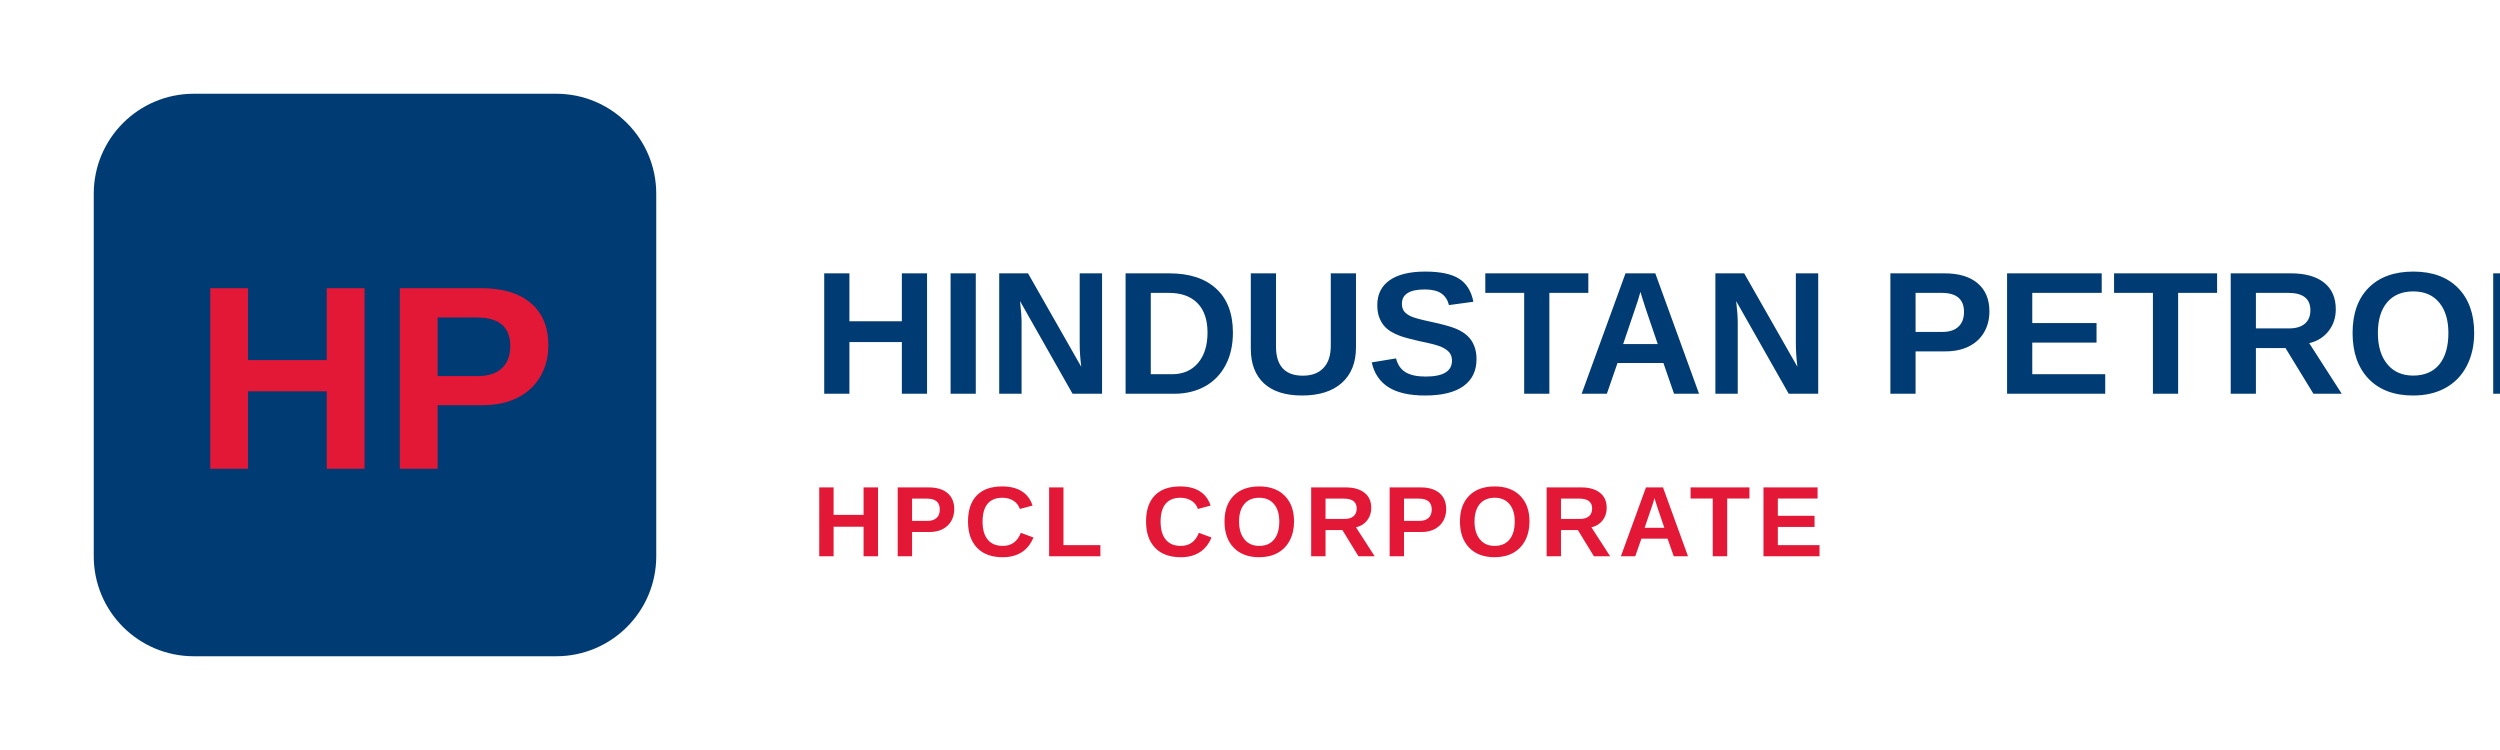
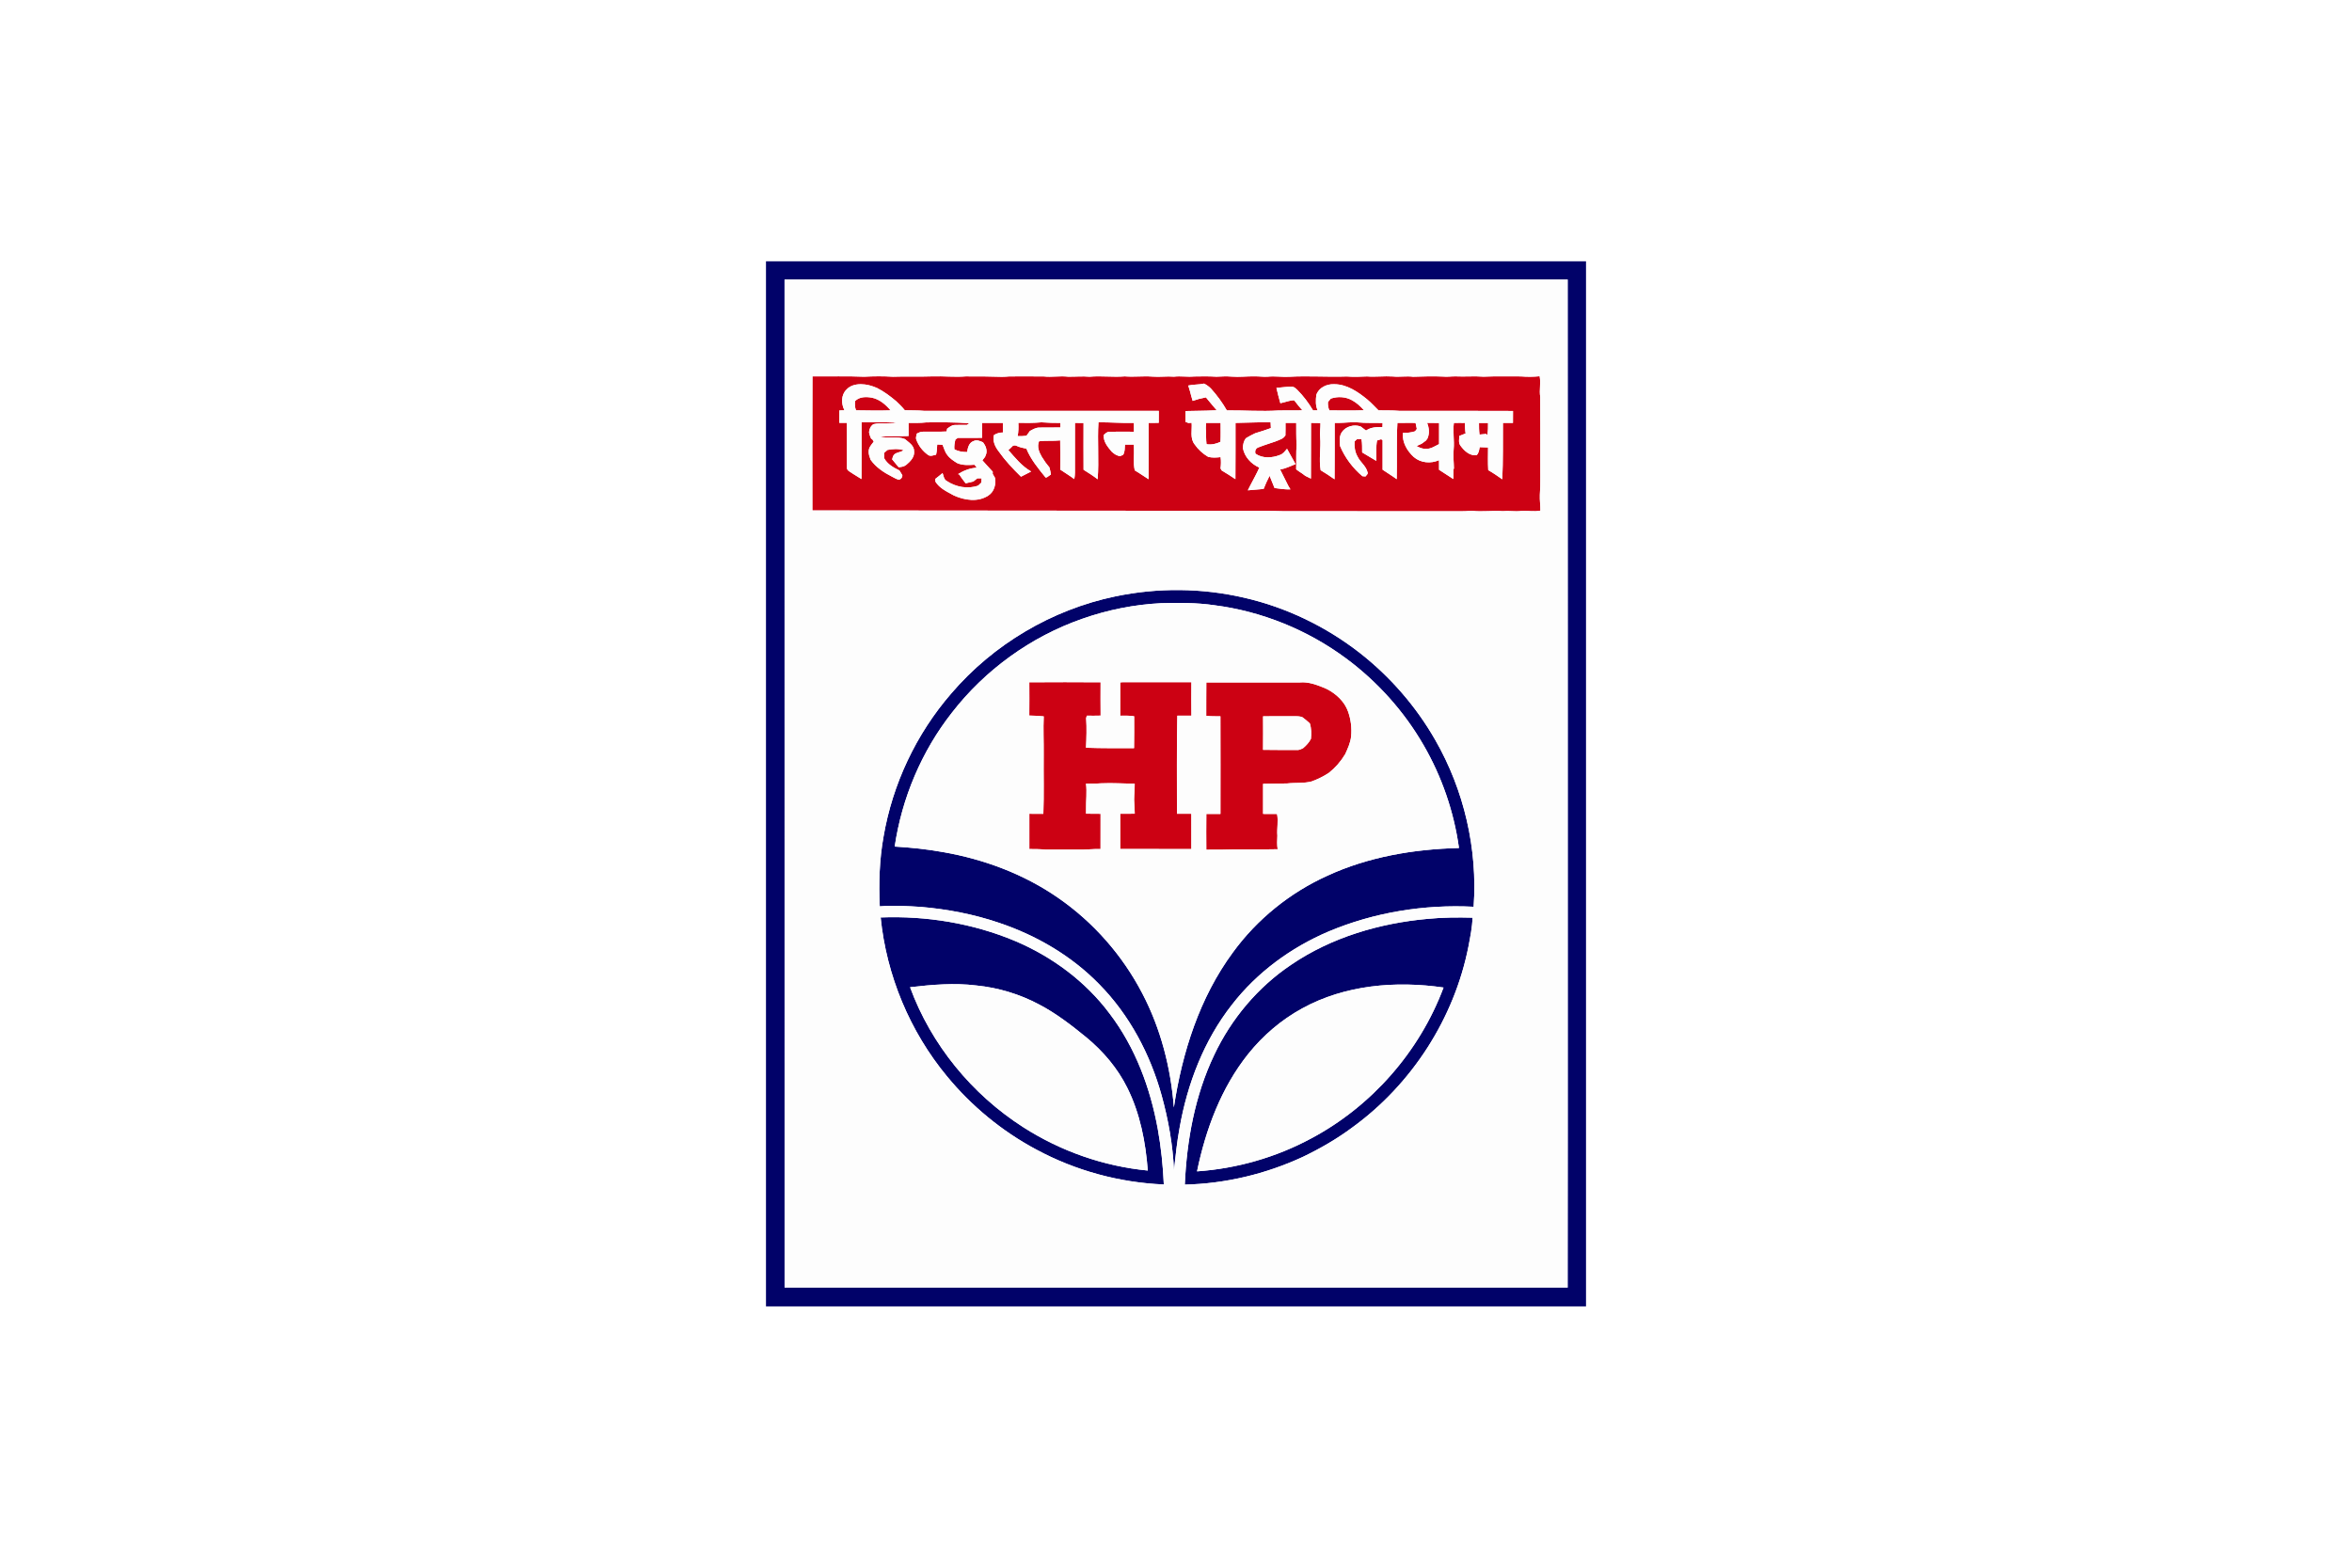
- <svg xmlns="http://www.w3.org/2000/svg" viewBox="0 0 400 120" width="400" height="120">
-   <g transform="translate(15, 15)">
-     <rect x="0" y="0" width="90" height="90" rx="16" fill="#003B73" />
-     <text x="45" y="60" text-anchor="middle" font-family="'Helvetica Neue', Arial, sans-serif" font-weight="900" font-size="42" fill="#E31837">HP</text>
-     <text x="115" y="48" font-family="'Helvetica Neue', Arial, sans-serif" font-weight="900" font-size="28" fill="#003B73">HINDUSTAN PETROLEUM</text>
-     <text x="115" y="74" font-family="'Helvetica Neue', Arial, sans-serif" font-weight="700" font-size="16" fill="#E31837" letter-spacing="1">HPCL CORPORATE</text>
+ <svg xmlns="http://www.w3.org/2000/svg" height="800" width="1200" version="1.0" viewBox="-115.2 -244.75 998.4 1468.5">
+   <g fill="#cc0113">
+     <path d="M0 0h.06C.05.02.02.05 0 .06zm43.44 233.39c.02-41.87-.14-83.74.08-125.61 16.15.22 32.32-.34 48.46.35 8.98-.48 17.99-.53 26.96.01 12.38-.44 24.73.11 37.11-.34 10.33-.33 20.65.84 30.97.03 11.33-.03 22.65 0 33.97.39 2.34-.03 4.67-.14 7-.37 10.66-.01 21.33-.09 32 .02 7.61.86 15.23-.65 22.85.22 6.73.13 13.46-.57 20.2.04 11-.99 22.02.6 33.01-.32 8.66.72 17.32-.47 25.97.21 6.72.55 13.43-.49 20.14.07 6.27-.76 12.54.43 18.81-.18 6.96-.17 13.94-.21 20.9.2 4.7-.18 9.42-.53 14.12-.09 7.35.6 14.7-.38 22.06-.22 3.99-.07 7.98.58 11.98.29 6.66-.67 13.32.43 19.99.09 17.97-1.01 35.96.35 53.92-.27 6.31.47 12.63.3 18.94-.04 8.05.61 16.11-.48 24.18.04 6.32.65 12.65-.56 18.97.25 9.32-.28 18.67-.61 28-.17 3.92.43 7.84-.26 11.77-.18 8.74.41 17.49-.4 26.23.28 11.63-.52 23.28-.2 34.92-.25 5.86.45 11.75.48 17.61-.16 1.3 6.41-.51 12.91.56 19.36.18 19.65.02 39.31.08 58.96-.16 10.95.38 21.92-.44 32.85-.21 4.91.57 9.79.52 14.7-6.06 1.32-12.2-.2-18.3.39-5.65.67-11.31-.45-16.96.13-9.66-.72-19.34.81-28.99-.33-8.32.74-16.66.32-24.99.41-50.36.02-100.71-.08-151.06-.04-19.65-.67-39.32-.26-58.98-.37-127.52-.19-255.04-.3-382.56-.35m31.87-113.1c-5.11 4.98-4.91 13.31-1.8 19.3-1.6.04-3.19.08-4.79.13-.04 3.88-.07 7.76-.03 11.64 2.34-.02 4.68-.03 7.03-.01.17 13.91.04 27.82.08 41.73-.23 3.17 3.31 4.13 5.32 5.76 2.76 1.75 5.51 3.5 8.31 5.17.19-17.71.03-35.43.09-53.15 10.85.11 21.74-.31 32.57.36-7 1.84-14.45-.47-21.45 1.38-2.51 1.61-3.98 4.58-4.11 7.52.2 2.25 1.31 4.28 2.08 6.37l.72-.14c.53.87 1.07 1.74 1.61 2.6-2.08 2.68-4.77 5.44-4.72 9.07-.21 2.74.84 5.33 1.74 7.86 5.05 7.13 12.43 12.01 20.11 15.89 2.12.98 4.12 2.5 6.48 2.81 1.91-.4 3.32-2.21 3.15-4.19-.98-1.44-1.86-2.93-2.71-4.44-5.59-2.7-11.37-5.93-14.38-11.63 0-1.61-.01-3.21-.02-4.81 1.06-.94 2.13-1.87 3.21-2.79 5-.95 10.16-1.33 15.09.26-3.16 2.53-8.46 1.59-10.02 6.01-.25.85-.49 1.71-.71 2.57 2.05 2.42 4.11 4.83 6.07 7.32 2.54-.15 5.22-.54 7.22-2.26 3.81-3.14 7.88-7.34 7.26-12.71.13-5.34-5.02-8.26-8.55-11.34-7.43-3.13-15.79-.2-23.45-2.43 8.91-.57 17.88-.17 26.82-.47-.01-4.09 0-8.18-.02-12.27 5.51-.05 11.05.18 16.54-.48 13.47-.18 26.95-.15 40.4.77-.58.4-1.73 1.21-2.31 1.61-3.77-.01-7.54-.12-11.3.06-2.83-.05-4.99 1.98-7.19 3.46-.13.65-.38 1.95-.51 2.6-7.4.46-14.82.05-22.22.22-2.02-.06-3.84.91-5.62 1.74-.34 1.85-1.24 3.8-.51 5.68 2.05 5.69 5.96 10.73 10.86 14.24 2.33 1.83 5.15.39 7.66-.16.73-3.11.97-6.31 1.05-9.5 1.65.07 3.31.06 4.96.27 1.49 3.09 2.15 6.61 4.37 9.33 2.37 3.42 5.93 5.67 9.4 7.83 5.12 2.21 10.78 1.84 16.21 1.53.54.69 1.6 2.08 2.13 2.77-6.35.29-12.31 2.73-17.65 6.05.27.04.81.1 1.08.14 1.85 2.94 4.04 5.66 6.14 8.43 2.41-.52 4.79-1.17 7.2-1.7 1.23-.99 2.47-1.98 3.7-2.96 1.01-.01 3.03-.03 4.04-.03-.08 1.34-.17 2.69-.27 4.04-.97.9-1.92 1.82-2.87 2.75-9.71 3.56-21.01 1.4-29.5-4.28-2.75-1.43-2.9-4.83-3.92-7.41-2.2 1.9-4.5 3.67-6.79 5.44l.06 2.48c3.89 6.46 11.06 9.52 17.35 13.07 10.07 4.54 22.66 6.48 32.35-.01 5.4-3.58 7.23-10.4 6.13-16.53-.73-1.23-1.44-2.46-2.17-3.69.02-.5.05-1.51.07-2.02-3.37-3.44-6.44-7.16-9.72-10.69.84-1.06 1.67-2.13 2.5-3.2.38-1.07.78-2.12 1.2-3.17.77-3.88-.77-7.47-3.09-10.5-2.76-1.2-5.89-2.7-8.85-1.16-4.3 1.43-5.46 6.29-6.02 10.26-4.15.08-8.28-.56-11.96-2.54-.29-3.13.18-6.25 1.04-9.26.58-.36 1.73-1.09 2.3-1.46 7.54-.04 15.07.01 22.61-.02.02-4.68.02-9.35.01-14.02 6.49-.01 12.97-.02 19.46.01.02 3 .01 6 .01 9-2.98-.05-5.82.81-8.35 2.36-1.5 5.6 1.05 10.98 4.42 15.32 6.08 8.63 13.35 16.35 20.89 23.71 3.18-1.61 6.33-3.27 9.52-4.87-8.66-4.88-14.89-12.72-21.35-20.05 1.5-1.33 2.99-2.69 4.37-4.16 1.1-.26 2.24-.41 3.28.18 2.93 1.35 6.07 2.09 9.24 2.66 4.13 10.14 11.21 18.62 18.02 27.05.31-.07.95-.21 1.26-.28 1.22-.88 2.45-1.75 3.7-2.6-.34-2.25-.81-4.47-1.44-6.65a73.176 73.176 0 01-7.17-9.97c-2.51-4.34-4.68-9.59-2.47-14.51 6.56-.8 13.18-.09 19.75-.79.15 9.12.11 18.23.06 27.35 4.37 2.97 8.91 5.71 13.15 8.87.82-3.92.56-7.92.59-11.88-.02-13.58 0-27.15.03-40.72 2.68-.02 5.35-.01 8.04.03-.02 14.62-.08 29.23.02 43.85 4.49 2.83 9.02 5.63 13.21 8.91 1.33-17.76-.33-35.6.73-53.37 11.09-.1 22.14.87 33.24.57.01 2.75.01 5.5.02 8.26-7.58-.01-15.17-.12-22.75.02-2.28-.12-3.95 1.57-5.51 2.96-.61 6.18 3.64 11.22 7.37 15.64 2.23 2.14 4.84 3.92 8.01 4.24.68-.31 2.05-.93 2.73-1.24 1.81-2.85 1.43-6.34 1.72-9.55 2.78 0 5.56.01 8.34-.01.03 1.08.06 2.15.1 3.23.32 6.96-.86 14.09.75 20.92 4.44 2.55 8.59 5.59 12.94 8.29.13-17.59.02-35.18.06-52.77 3.14-.05 6.29-.06 9.44-.04.04-3.75.05-7.5.05-11.24-73.29 0-146.59.01-219.88-.01-5.97-.57-11.97-.31-17.96-.52-2.43-3.09-5.28-5.81-8.12-8.52-5.57-4.68-11.4-9.1-17.93-12.37-4.75-2.07-9.78-3.51-15-3.53-4.98-.05-10.28 1.25-13.68 5.13m320.18-3.89c.55 1.83 1.09 3.68 1.66 5.51.73 2.98 1.58 5.93 2.45 8.87 2.12-.62 4.24-1.24 6.33-1.96 2.02-.46 4.05-.93 6.08-1.34 3.44 3.96 6.59 8.16 10.1 12.07-.62.03-1.85.07-2.47.1-8.94.48-17.88.39-26.82.65.04 3.36.03 6.72.02 10.08.92.37 1.85.74 2.79 1.1l3.01-.2c.59 6.71-1.78 14.45 2.78 20.19 3.3 4.81 7.68 8.78 12.7 11.73 3.81.97 7.76.72 11.63.25.55 3.51.39 7.06-.03 10.58.26.47.76 1.4 1.02 1.87 4.4 2.56 8.66 5.37 12.9 8.18.22-17.55 0-35.12.09-52.68 10.97-.1 21.9-.81 32.88-.58.13 1.8.21 3.61.26 5.42a247.28 247.28 0 01-14.76 4.87c-2.96 1.34-5.79 2.93-8.57 4.59-2.19 2.62-2.83 6.01-2.9 9.33 1.59 8.31 7.8 14.9 15.41 18.23-1.19 2.69-2.49 5.34-3.86 7.94-1.74 3.28-3.45 6.56-5.17 9.85-.59 1.16-1.17 2.32-1.74 3.49 4.93-.27 9.83-.97 14.77-1.28 1.66-4.2 3.49-8.33 5.6-12.32.69 1.72 1.39 3.44 2.09 5.17.9 2.07 1.75 4.17 2.54 6.29 4.94.66 9.88 1.43 14.88 1.26a97 97 0 01-2.16-3.65c-2.41-5.02-4.99-9.95-7.46-14.94 5.06-.89 9.67-3.2 14.41-5.06-2.52-4.88-5.47-9.51-7.98-14.38-1.92 2.22-3.7 4.86-6.64 5.79-7.29 2.9-16.29 3.5-22.96-1.24-.54-2.35.03-4.44 2.22-5.64 3.37-1.31 6.77-2.53 10.21-3.63 4.18-1.27 8.3-2.76 12.26-4.62.48-.33 1.43-1 1.9-1.33.38-.45 1.14-1.35 1.51-1.8.12-3.92.1-7.84.09-11.77 3.34-.01 6.69-.01 10.04.01.07 6.85-.13 13.72.38 20.57-.65 7.62-.18 15.28-.43 22.92 1.8 1.4 3.69 2.68 5.63 3.9.97.73 1.95 1.46 2.93 2.21 1.72.89 3.46 1.76 5.23 2.58.15-17.4-.03-34.79.1-52.19 2.94-.02 5.89 0 8.84.12.11 4.44-.7 8.88-.26 13.32.85 10.29-1.32 20.65.46 30.89 4.45 2.66 8.79 5.5 13.02 8.51.22-17.61.01-35.22.09-52.83 1.21 0 2.42 0 3.64.01 5.92-.06 11.81-.93 17.74-.52 7.82.78 15.68.36 23.52.55-.04 1.28-.09 2.56-.12 3.84-5.3-.06-10.9.06-15.39 3.28-1.63-1.3-3.31-2.54-4.99-3.77-6.19-2.32-14.06-.17-17.76 5.43-2.49 3.83-1.97 8.58-1.56 12.9 4.58 10.88 11.92 20.61 20.94 28.21.95.07 1.91.14 2.87.23.77-1.21 2.6-2.25 1.92-3.91-1.37-5.92-6.84-9.4-9.36-14.71-2.5-4.31-3.16-9.36-2.78-14.25.57-.52 1.69-1.56 2.26-2.08l4.16-.15c.83 4.15.56 8.39.66 12.59 4.41 2.63 8.83 5.24 13.23 7.89.42-6.36-.55-12.82.75-19.1 1.27-.36 2.55-.74 3.82-1.14.34.23 1.01.69 1.34.92-.04 9.2.05 18.41 0 27.61 4.38 3 8.94 5.72 13.22 8.87.43-17.57-.3-35.15.65-52.71 4.55-.01 9.1-.01 13.66-.05 1.11.03 2.23.07 3.36.11.4 1.86.82 3.72 1.18 5.6-.41.55-1.22 1.65-1.63 2.2-3.68 1.17-7.52 1.6-11.36 1.44-.95 8.73 3.87 16.92 10.11 22.63 6.46 5.64 15.96 6.38 23.67 2.98 0 2.99.01 6 .03 9 4.45 2.89 8.89 5.82 13.37 8.68.03-3.05.09-6.1.05-9.16l.49-.6c-.05-6.04-.89-12.06-.24-18.09.78-8.23-.91-16.49.19-24.7 2.42-.04 4.84-.06 7.27-.12l-.11.15c.81-.03 2.42-.08 3.22-.11.08 3.32.07 6.66.61 9.95-1.98.71-3.93 1.46-5.86 2.28-.11 2.99-.96 6.41.99 9.02 3.47 4.87 8.64 9.75 15.11 9.07 2.18-1.95 2.44-4.86 2.94-7.56 2.61.13 5.24.19 7.86.28-.03 7.08-.25 14.17.16 21.24 4.55 2.58 8.85 5.57 13.14 8.57.86-17.59.5-35.19.62-52.8 3.13-.04 6.27-.07 9.4-.02 0-3.73-.02-7.45.04-11.17-35.51-.24-71.03-.01-106.55-.11-6.47-.56-12.96-.31-19.44-.45-3.42-3.35-6.61-6.96-10.29-10.03-8.92-7.33-19.32-14.49-31.34-14.47-6.88-.27-14.41 3.24-16.61 10.15-.53 4.77-.85 9.88 1.26 14.34-1.44.02-2.88.03-4.3.04-4.11-6.96-9.02-13.49-14.73-19.21-1.41-1.26-2.88-2.95-4.93-2.91-4.9-.21-9.76.69-14.64 1.04 1.02 4.83 2.42 9.57 3.69 14.34 4.35-.76 8.45-2.76 12.93-2.74 2.47 3.18 4.95 6.36 7.65 9.37-1.45.04-2.89.08-4.32.15-6-.01-12-.07-17.99.04-16.12 1.04-32.26-.23-48.39-.07-4.21-7.34-9.23-14.18-14.88-20.46-1.89-1.89-4.05-3.48-6.45-4.66-4.88 1.1-9.93.71-14.8 1.83z" />
+     <path d="M83.45 130.92c4.11-4.16 10.33-4.1 15.69-3.16 7.17 1.45 12.96 6.42 17.54 11.88-10.79.41-21.55.09-32.34-.01-1.13-2.78-1.24-5.77-.89-8.71zm445.54-2.29c6.49-2.24 13.98-1.79 19.99 1.62 4.27 2.33 7.86 5.68 11.08 9.3-10.81.41-21.61.2-32.42.14-1.13-2.49-1.51-5.2-1.29-7.91.89-1.04 1.77-2.09 2.64-3.15zm-292.62 22.71c7.19.08 14.4.22 21.57-.5 5.88.45 11.78.59 17.69.57.01 1.43.03 2.85.05 4.27-6.63.15-13.27-.04-19.89.1-3.18.07-5.96 1.74-8.66 3.23-1.05 1.47-2.1 2.93-3.14 4.41-2.76.35-5.53.5-8.3.38.85-4.1.83-8.3.68-12.46zm382.79.04c3.74-.04 7.48 0 11.23.07-.04 6.6-.04 13.21-.01 19.81-3.92 1.89-7.73 4.69-12.29 4.41-3.18.22-6.1-1.13-8.81-2.59 1.54-.71 3.15-1.41 4.71-2.14 1.34-.98 2.68-1.96 4.03-2.95.35-.47 1.06-1.4 1.41-1.86 2.18-4.71 1.68-10.07-.27-14.75zm-207.02 7.59c-.4-2.53-.2-5.08.12-7.59 4.51-.04 9.01-.03 13.52-.01.01 5.91.18 11.82-.12 17.73-4.06 2.03-8.54 2.96-13.07 2.25-.52-4.11-.36-8.25-.45-12.38zm255.63-7.55c2.82-.06 5.64-.04 8.47.05.05 3.75.03 7.52-.65 11.22l-1.24-.96c-2.04.22-4.08.42-6.1.6-.48-3.62-.49-7.27-.48-10.91zM246.62 394.36c22.25-.14 44.51-.16 66.76.01-.07 10.41-.07 20.82.03 31.23-4.31.11-8.62.13-12.93.05-.16.57-.48 1.71-.65 2.28.66 9.24.31 18.51-.11 27.75 14.99.54 29.98.39 44.98.41.25-9.96.08-19.91.11-29.87-4.31-.84-8.71-.46-13.07-.54-.03-10.41-.04-20.81.02-31.21.52-.04 1.58-.13 2.11-.17 20.03-.06 40.05-.02 60.08-.03 1.49.01 2.98.01 4.48.03-.06 10.45-.12 20.9.02 31.36-4.4 0-8.8.04-13.2-.01-.75 30.61-.22 61.24-.36 91.86 4.49.03 8.99.01 13.49.04.01 11.02-.02 22.04.01 33.05-22.22.05-44.43-.03-66.64-.09-.05-10.99-.03-21.99-.01-32.98 4.54 0 9.08.06 13.62-.09.01-5.83-.93-11.63-.47-17.46.35-3.51.41-7.04.43-10.57-10.45-.15-20.89-.9-31.33-.41-4.75.39-9.52.17-14.27.34 1.01 7.88-.1 15.79.06 23.69-.01 1.47-.01 2.95-.01 4.43 4.53.1 9.06.07 13.59.1-.02 11.01-.01 22.01-.03 33.01-7.14-.18-14.24.79-21.38.55-9.98 0-19.96.01-29.95.01-5.1-.5-10.22-.53-15.35-.54.03-11.01.01-22.03 0-33.05 4.37-.01 8.75-.02 13.12.06.68-18.52.13-37.07.31-55.6.15-11.9-.5-23.81.05-35.7-4.5-.48-9.01-.65-13.53-.76.1-10.39.09-20.79.02-31.18zm165.78.15c29.21-.03 58.42-.01 87.63-.01 7.32-.66 14.38 1.71 21.07 4.4 1.39.62 2.8 1.21 4.22 1.8 8.75 4.54 16.56 11.71 19.87 21.2 2.6 7.34 3.59 15.3 2.85 23.05-.64 6.15-3.32 11.79-5.86 17.34l-.33.26c-3.84 6.4-8.84 12.03-14.69 16.66-5.01 3.33-10.44 5.95-16.07 8.03-7.56 1.99-15.39 1-23.07 1.9-7.49.15-14.98.14-22.46.34.06 9.39.04 18.78-.01 28.18 4.36.08 8.72.05 13.09.07 1.37 6.75-.27 13.54.3 20.32-.21 4.23-.43 8.49.26 12.7-17.72.49-35.46-.24-53.17.44-4.55.02-9.09-.01-13.64.02-.08-11.17-.1-22.35.02-33.52 4.4.01 8.8.03 13.21 0 .05-30.48.08-60.97-.02-91.45-4.43-.05-8.88.09-13.28-.45.1-10.43-.09-20.86.08-31.28m53.15 31.71c.06 10.47.09 20.95-.02 31.42 10.5.26 20.99.04 31.49.15 2.2.24 4.16-.79 6.06-1.75 2.93-2.48 5.6-5.3 7.31-8.78.42-4.81.46-9.72-1.05-14.36-2.35-2.2-4.79-4.29-7.42-6.13-1.96-.4-3.96-.67-5.96-.62-10.14.06-20.28-.03-30.41.07z" />
+   </g>
+   <g fill="#010269">
+     <path d="M.06 0H768v979H0V.06C.02.05.05.02.06 0M17.4 17.13c.02 314.76-.03 629.52.03 944.27 244.45 0 488.9-.02 733.35.01.2-99.13.03-198.27.09-297.41-.04-215.62.07-431.25-.06-646.87-244.47 0-488.94-.02-733.41 0z" />
+     <path d="M327.07 313.93c39.8-8.34 81.4-7.98 121.01 1.26 39.3 9.03 76.43 26.98 108.2 51.76 28.4 22.28 52.55 50.01 70.48 81.36 27.05 47.03 39.84 102.21 35.99 156.33-46.24-2.38-93.19 5.2-135.92 23.2-35.17 14.97-66.99 38.28-90.46 68.58-26.16 33.32-41.74 73.95-49.02 115.43-2.45 13.07-3.74 26.31-5.24 39.5-1.08-23.58-5.23-47-11.5-69.74-10.73-38.86-30.2-75.71-58.64-104.52-25.89-26.52-58.75-45.7-93.77-57.44-23.62-8.03-48.29-12.76-73.13-14.87-12.81-.82-25.69-1.55-38.51-.52-1.02-21.79-.33-43.73 3.52-65.23 8.44-49.46 30.68-96.46 63.57-134.35 39.36-45.96 94.18-78.4 153.42-90.75M296.2 334.9c-48.07 16.76-91.02 47.8-122.16 88.05-28.36 36.17-46.76 79.86-53.49 125.29 15.21.92 30.41 2.47 45.41 5.21 38.32 6.7 75.69 20.62 107.74 42.89 33 22.82 60.22 53.85 78.73 89.44 17.3 32.99 26.72 69.76 29.57 106.81 7.76-51.49 24.08-102.87 55.26-145.16 22.57-31.03 53.35-55.9 88.27-71.75 38.56-17.87 81.25-25.02 123.49-26.08-4.68-33.9-16.05-66.83-33.19-96.44-18.29-31.69-43.25-59.48-72.66-81.24-35.97-26.62-78.77-44.03-123.18-49.72-16.55-2.45-33.32-2.36-50-1.92-25.13 1.26-50.07 6.26-73.79 14.62z" />
+     <path d="M619.93 615.95c13.89-1.36 27.84-1.45 41.77-1.09-.22 9.09-2.15 18.05-3.8 26.97-13.3 67.42-53.05 129.05-108.6 169.42-14.49 10.79-30.2 19.86-46.47 27.67-34.59 16.05-72.44 25.11-110.58 26 1.83-41.58 9.45-83.5 27.44-121.28 16-33.98 41-63.8 72.24-84.74 37.74-25.68 82.84-38.91 128-42.95m-117.78 83.92c-19.5 10.65-36.67 25.36-50.55 42.68-25.28 31.67-39.78 70.58-47.89 109.94 37.28-2.61 74.01-13.1 106.91-30.85 56.55-30.1 101.5-81.31 123.94-141.33-44.65-6.51-92.34-2.51-132.41 19.56zm-394.76-85.22c42.9-1.68 86.34 5.45 125.99 22.08 34.71 14.72 66.1 37.96 88.68 68.31 23.82 31.42 37.88 69.3 44.89 107.85 3.09 17.15 4.87 34.51 5.64 51.9-41.59-1.76-82.78-12.95-119.43-32.73-32.03-17.08-60.58-40.62-83.66-68.62-34.8-42.02-56.66-94.51-62.11-148.79m27.56 65.37c19.71 53.75 57.87 100.34 106.04 131.15 34.95 22.4 75.23 36.58 116.58 40.55-1.99-26.57-7.18-53.35-19.12-77.35-9.08-18.44-22.67-34.36-38.45-47.4-13.94-11.36-28.25-22.5-44.26-30.83-18.17-9.68-38.26-15.74-58.75-17.77-20.65-2.55-41.48-.75-62.04 1.65z" />
+   </g>
+   <g fill="#fdfdfd">
+     <path d="M17.4 17.13c244.47-.02 488.94 0 733.41 0 .13 215.62.02 431.25.06 646.87-.06 99.14.11 198.28-.09 297.41-244.45-.03-488.9-.01-733.35-.01-.06-314.75-.01-629.51-.03-944.27m26.04 216.26c127.52.05 255.04.16 382.56.35 19.66.11 39.33-.3 58.98.37 50.35-.04 100.7.06 151.06.04 8.33-.09 16.67.33 24.99-.41 9.65 1.14 19.33-.39 28.99.33 5.65-.58 11.31.54 16.96-.13 6.1-.59 12.24.93 18.3-.39.05-4.91-.73-9.79-.52-14.7.82-10.93.28-21.9.44-32.85-.06-19.65.1-39.31-.08-58.96-1.07-6.45.74-12.95-.56-19.36-5.86.64-11.75.61-17.61.16-11.64.05-23.29-.27-34.92.25-8.74-.68-17.49.13-26.23-.28-3.93-.08-7.85.61-11.77.18-9.33-.44-18.68-.11-28 .17-6.32-.81-12.65.4-18.97-.25-8.07-.52-16.13.57-24.18-.04-6.31.34-12.63.51-18.94.04-17.96.62-35.95-.74-53.92.27-6.67.34-13.33-.76-19.99-.09-4 .29-7.99-.36-11.98-.29-7.36-.16-14.71.82-22.06.22-4.7-.44-9.42-.09-14.12.09-6.96-.41-13.94-.37-20.9-.2-6.27.61-12.54-.58-18.81.18-6.71-.56-13.42.48-20.14-.07-8.65-.68-17.31.51-25.97-.21-10.99.92-22.01-.67-33.01.32-6.74-.61-13.47.09-20.2-.04-7.62-.87-15.24.64-22.85-.22-10.67-.11-21.34-.03-32-.02-2.33.23-4.66.34-7 .37-11.32-.39-22.64-.42-33.97-.39-10.32.81-20.64-.36-30.97-.03-12.38.45-24.73-.1-37.11.34-8.97-.54-17.98-.49-26.96-.01-16.14-.69-32.31-.13-48.46-.35-.22 41.87-.06 83.74-.08 125.61m283.63 80.54c-59.24 12.35-114.06 44.79-153.42 90.75-32.89 37.89-55.13 84.89-63.57 134.35-3.85 21.5-4.54 43.44-3.52 65.23 12.82-1.03 25.7-.3 38.51.52 24.84 2.11 49.51 6.84 73.13 14.87 35.02 11.74 67.88 30.92 93.77 57.44 28.44 28.81 47.91 65.66 58.64 104.52 6.27 22.74 10.42 46.16 11.5 69.74 1.5-13.19 2.79-26.43 5.24-39.5 7.28-41.48 22.86-82.11 49.02-115.43 23.47-30.3 55.29-53.61 90.46-68.58 42.73-18 89.68-25.58 135.92-23.2 3.85-54.12-8.94-109.3-35.99-156.33-17.93-31.35-42.08-59.08-70.48-81.36-31.77-24.78-68.9-42.73-108.2-51.76-39.61-9.24-81.21-9.6-121.01-1.26m292.86 302.02c-45.16 4.04-90.26 17.27-128 42.95-31.24 20.94-56.24 50.76-72.24 84.74-17.99 37.78-25.61 79.7-27.44 121.28 38.14-.89 75.99-9.95 110.58-26 16.27-7.81 31.98-16.88 46.47-27.67 55.55-40.37 95.3-102 108.6-169.42 1.65-8.92 3.58-17.88 3.8-26.97-13.93-.36-27.88-.27-41.77 1.09m-512.54-1.3c5.45 54.28 27.31 106.77 62.11 148.79 23.08 28 51.63 51.54 83.66 68.62 36.65 19.78 77.84 30.97 119.43 32.73-.77-17.39-2.55-34.75-5.64-51.9-7.01-38.55-21.07-76.43-44.89-107.85-22.58-30.35-53.97-53.59-88.68-68.31-39.65-16.63-83.09-23.76-125.99-22.08z" />
+     <path d="M75.31 120.29c3.4-3.88 8.7-5.18 13.68-5.13 5.22.02 10.25 1.46 15 3.53 6.53 3.27 12.36 7.69 17.93 12.37 2.84 2.71 5.69 5.43 8.12 8.52 5.99.21 11.99-.05 17.96.52 73.29.02 146.59.01 219.88.01 0 3.74-.01 7.49-.05 11.24-3.15-.02-6.3-.01-9.44.04-.04 17.59.07 35.18-.06 52.77-4.35-2.7-8.5-5.74-12.94-8.29-1.61-6.83-.43-13.96-.75-20.92-.04-1.08-.07-2.15-.1-3.23-2.78.02-5.56.01-8.34.01-.29 3.21.09 6.7-1.72 9.55-.68.31-2.05.93-2.73 1.24-3.17-.32-5.78-2.1-8.01-4.24-3.73-4.42-7.98-9.46-7.37-15.64 1.56-1.39 3.23-3.08 5.51-2.96 7.58-.14 15.17-.03 22.75-.02-.01-2.76-.01-5.51-.02-8.26-11.1.3-22.15-.67-33.24-.57-1.06 17.77.6 35.61-.73 53.37-4.19-3.28-8.72-6.08-13.21-8.91-.1-14.62-.04-29.23-.02-43.85-2.69-.04-5.36-.05-8.04-.03-.03 13.57-.05 27.14-.03 40.72-.03 3.96.23 7.96-.59 11.88-4.24-3.16-8.78-5.9-13.15-8.87.05-9.12.09-18.23-.06-27.35-6.57.7-13.19-.01-19.75.79-2.21 4.92-.04 10.17 2.47 14.51 2.11 3.51 4.5 6.86 7.17 9.97.63 2.18 1.1 4.4 1.44 6.65-1.25.85-2.48 1.72-3.7 2.6-.31.07-.95.21-1.26.28-6.81-8.43-13.89-16.91-18.02-27.05-3.17-.57-6.31-1.31-9.24-2.66-1.04-.59-2.18-.44-3.28-.18-1.38 1.47-2.87 2.83-4.37 4.16 6.46 7.33 12.69 15.17 21.35 20.05-3.19 1.6-6.34 3.26-9.52 4.87-7.54-7.36-14.81-15.08-20.89-23.71-3.37-4.34-5.92-9.72-4.42-15.32 2.53-1.55 5.37-2.41 8.35-2.36 0-3 .01-6-.01-9-6.49-.03-12.97-.02-19.46-.01.01 4.67.01 9.34-.01 14.02-7.54.03-15.07-.02-22.61.02-.57.37-1.72 1.1-2.3 1.46-.86 3.01-1.33 6.13-1.04 9.26 3.68 1.98 7.81 2.62 11.96 2.54.56-3.97 1.72-8.83 6.02-10.26 2.96-1.54 6.09-.04 8.85 1.16 2.32 3.03 3.86 6.62 3.09 10.5-.42 1.05-.82 2.1-1.2 3.17-.83 1.07-1.66 2.14-2.5 3.2 3.28 3.53 6.35 7.25 9.72 10.69-.02.51-.05 1.52-.07 2.02.73 1.23 1.44 2.46 2.17 3.69 1.1 6.13-.73 12.95-6.13 16.53-9.69 6.49-22.28 4.55-32.35.01-6.29-3.55-13.46-6.61-17.35-13.07l-.06-2.48c2.29-1.77 4.59-3.54 6.79-5.44 1.02 2.58 1.17 5.98 3.92 7.41 8.49 5.68 19.79 7.84 29.5 4.28.95-.93 1.9-1.85 2.87-2.75.1-1.35.19-2.7.27-4.04-1.01 0-3.03.02-4.04.03-1.23.98-2.47 1.97-3.7 2.96-2.41.53-4.79 1.18-7.2 1.7-2.1-2.77-4.29-5.49-6.14-8.43-.27-.04-.81-.1-1.08-.14 5.34-3.32 11.3-5.76 17.65-6.05-.53-.69-1.59-2.08-2.13-2.77-5.43.31-11.09.68-16.21-1.53-3.47-2.16-7.03-4.41-9.4-7.83-2.22-2.72-2.88-6.24-4.37-9.33-1.65-.21-3.31-.2-4.96-.27-.08 3.19-.32 6.39-1.05 9.5-2.51.55-5.33 1.99-7.66.16-4.9-3.51-8.81-8.55-10.86-14.24-.73-1.88.17-3.83.51-5.68 1.78-.83 3.6-1.8 5.62-1.74 7.4-.17 14.82.24 22.22-.22.13-.65.38-1.95.51-2.6 2.2-1.48 4.36-3.51 7.19-3.46 3.76-.18 7.53-.07 11.3-.06.58-.4 1.73-1.21 2.31-1.61-13.45-.92-26.93-.95-40.4-.77-5.49.66-11.03.43-16.54.48.02 4.09.01 8.18.02 12.27-8.94.3-17.91-.1-26.82.47 7.66 2.23 16.02-.7 23.45 2.43 3.53 3.08 8.68 6 8.55 11.34.62 5.37-3.45 9.57-7.26 12.71-2 1.72-4.68 2.11-7.22 2.26-1.96-2.49-4.02-4.9-6.07-7.32.22-.86.46-1.72.71-2.57 1.56-4.42 6.86-3.48 10.02-6.01-4.93-1.59-10.09-1.21-15.09-.26-1.08.92-2.15 1.85-3.21 2.79.01 1.6.02 3.2.02 4.81 3.01 5.7 8.79 8.93 14.38 11.63.85 1.51 1.73 3 2.71 4.44.17 1.98-1.24 3.79-3.15 4.19-2.36-.31-4.36-1.83-6.48-2.81-7.68-3.88-15.06-8.76-20.11-15.89-.9-2.53-1.95-5.12-1.74-7.86-.05-3.63 2.64-6.39 4.72-9.07-.54-.86-1.08-1.73-1.61-2.6l-.72.14c-.77-2.09-1.88-4.12-2.08-6.37.13-2.94 1.6-5.91 4.11-7.52 7-1.85 14.45.46 21.45-1.38-10.83-.67-21.72-.25-32.57-.36-.06 17.72.1 35.44-.09 53.15-2.8-1.67-5.55-3.42-8.31-5.17-2.01-1.63-5.55-2.59-5.32-5.76-.04-13.91.09-27.82-.08-41.73-2.35-.02-4.69-.01-7.03.01-.04-3.88-.01-7.76.03-11.64 1.6-.05 3.19-.09 4.79-.13-3.11-5.99-3.31-14.32 1.8-19.3m8.14 10.63c-.35 2.94-.24 5.93.89 8.71 10.79.1 21.55.42 32.34.01-4.58-5.46-10.37-10.43-17.54-11.88-5.36-.94-11.58-1-15.69 3.16m152.92 20.42c.15 4.16.17 8.36-.68 12.46 2.77.12 5.54-.03 8.3-.38 1.04-1.48 2.09-2.94 3.14-4.41 2.7-1.49 5.48-3.16 8.66-3.23 6.62-.14 13.26.05 19.89-.1-.02-1.42-.04-2.84-.05-4.27-5.91.02-11.81-.12-17.69-.57-7.17.72-14.38.58-21.57.5zm159.12-34.94c4.87-1.12 9.92-.73 14.8-1.83 2.4 1.18 4.56 2.77 6.45 4.66 5.65 6.28 10.67 13.12 14.88 20.46 16.13-.16 32.27 1.11 48.39.07 5.99-.11 11.99-.05 17.99-.04 1.43-.07 2.87-.11 4.32-.15-2.7-3.01-5.18-6.19-7.65-9.37-4.48-.02-8.58 1.98-12.93 2.74-1.27-4.77-2.67-9.51-3.69-14.34 4.88-.35 9.74-1.25 14.64-1.04 2.05-.04 3.52 1.65 4.93 2.91 5.71 5.72 10.62 12.25 14.73 19.21 1.42-.01 2.86-.02 4.3-.04-2.11-4.46-1.79-9.57-1.26-14.34 2.2-6.91 9.73-10.42 16.61-10.15 12.02-.02 22.42 7.14 31.34 14.47 3.68 3.07 6.87 6.68 10.29 10.03 6.48.14 12.97-.11 19.44.45 35.52.1 71.04-.13 106.55.11-.06 3.72-.04 7.44-.04 11.17-3.13-.05-6.27-.02-9.4.02-.12 17.61.24 35.21-.62 52.8-4.29-3-8.59-5.99-13.14-8.57-.41-7.07-.19-14.16-.16-21.24-2.62-.09-5.25-.15-7.86-.28-.5 2.7-.76 5.61-2.94 7.56-6.47.68-11.64-4.2-15.11-9.07-1.95-2.61-1.1-6.03-.99-9.02 1.93-.82 3.88-1.57 5.86-2.28-.54-3.29-.53-6.63-.61-9.95-.8.03-2.41.08-3.22.11l.11-.15c-2.43.06-4.85.08-7.27.12-1.1 8.21.59 16.47-.19 24.7-.65 6.03.19 12.05.24 18.09l-.49.6c.04 3.06-.02 6.11-.05 9.16-4.48-2.86-8.92-5.79-13.37-8.68-.02-3-.03-6.01-.03-9-7.71 3.4-17.21 2.66-23.67-2.98-6.24-5.71-11.06-13.9-10.11-22.63 3.84.16 7.68-.27 11.36-1.44.41-.55 1.22-1.65 1.63-2.2-.36-1.88-.78-3.74-1.18-5.6-1.13-.04-2.25-.08-3.36-.11-4.56.04-9.11.04-13.66.05-.95 17.56-.22 35.14-.65 52.71-4.28-3.15-8.84-5.87-13.22-8.87.05-9.2-.04-18.41 0-27.61-.33-.23-1-.69-1.34-.92-1.27.4-2.55.78-3.82 1.14-1.3 6.28-.33 12.74-.75 19.1-4.4-2.65-8.82-5.26-13.23-7.89-.1-4.2.17-8.44-.66-12.59l-4.16.15c-.57.52-1.69 1.56-2.26 2.08-.38 4.89.28 9.94 2.78 14.25 2.52 5.31 7.99 8.79 9.36 14.71.68 1.66-1.15 2.7-1.92 3.91-.96-.09-1.92-.16-2.87-.23-9.02-7.6-16.36-17.33-20.94-28.21-.41-4.32-.93-9.07 1.56-12.9 3.7-5.6 11.57-7.75 17.76-5.43 1.68 1.23 3.36 2.47 4.99 3.77 4.49-3.22 10.09-3.34 15.39-3.28.03-1.28.08-2.56.12-3.84-7.84-.19-15.7.23-23.52-.55-5.93-.41-11.82.46-17.74.52-1.22-.01-2.43-.01-3.64-.01-.08 17.61.13 35.22-.09 52.83a195.19 195.19 0 00-13.02-8.51c-1.78-10.24.39-20.6-.46-30.89-.44-4.44.37-8.88.26-13.32-2.95-.12-5.9-.14-8.84-.12-.13 17.4.05 34.79-.1 52.19-1.77-.82-3.51-1.69-5.23-2.58-.98-.75-1.96-1.48-2.93-2.21-1.94-1.22-3.83-2.5-5.63-3.9.25-7.64-.22-15.3.43-22.92-.51-6.85-.31-13.72-.38-20.57-3.35-.02-6.7-.02-10.04-.01.01 3.93.03 7.85-.09 11.77-.37.45-1.13 1.35-1.51 1.8-.47.33-1.42 1-1.9 1.33-3.96 1.86-8.08 3.35-12.26 4.62-3.44 1.1-6.84 2.32-10.21 3.63-2.19 1.2-2.76 3.29-2.22 5.64 6.67 4.74 15.67 4.14 22.96 1.24 2.94-.93 4.72-3.57 6.64-5.79 2.51 4.87 5.46 9.5 7.98 14.38-4.74 1.86-9.35 4.17-14.41 5.06 2.47 4.99 5.05 9.92 7.46 14.94a97 97 0 002.16 3.65c-5 .17-9.94-.6-14.88-1.26-.79-2.12-1.64-4.22-2.54-6.29-.7-1.73-1.4-3.45-2.09-5.17-2.11 3.99-3.94 8.12-5.6 12.32-4.94.31-9.84 1.01-14.77 1.28.57-1.17 1.15-2.33 1.74-3.49 1.72-3.29 3.43-6.57 5.17-9.85 1.37-2.6 2.67-5.25 3.86-7.94-7.61-3.33-13.82-9.92-15.41-18.23.07-3.32.71-6.71 2.9-9.33 2.78-1.66 5.61-3.25 8.57-4.59 4.97-1.46 9.89-3.1 14.76-4.87-.05-1.81-.13-3.62-.26-5.42-10.98-.23-21.91.48-32.88.58-.09 17.56.13 35.13-.09 52.68-4.24-2.81-8.5-5.62-12.9-8.18-.26-.47-.76-1.4-1.02-1.87.42-3.52.58-7.07.03-10.58-3.87.47-7.82.72-11.63-.25-5.02-2.95-9.4-6.92-12.7-11.73-4.56-5.74-2.19-13.48-2.78-20.19l-3.01.2c-.94-.36-1.87-.73-2.79-1.1.01-3.36.02-6.72-.02-10.08 8.94-.26 17.88-.17 26.82-.65.62-.03 1.85-.07 2.47-.1-3.51-3.91-6.66-8.11-10.1-12.07-2.03.41-4.06.88-6.08 1.34-2.09.72-4.21 1.34-6.33 1.96-.87-2.94-1.72-5.89-2.45-8.87-.57-1.83-1.11-3.68-1.66-5.51m133.5 12.23c-.87 1.06-1.75 2.11-2.64 3.15-.22 2.71.16 5.42 1.29 7.91 10.81.06 21.61.27 32.42-.14-3.22-3.62-6.81-6.97-11.08-9.3-6.01-3.41-13.5-3.86-19.99-1.62m90.17 22.75c1.95 4.68 2.45 10.04.27 14.75-.35.46-1.06 1.39-1.41 1.86-1.35.99-2.69 1.97-4.03 2.95-1.56.73-3.17 1.43-4.71 2.14 2.71 1.46 5.63 2.81 8.81 2.59 4.56.28 8.37-2.52 12.29-4.41-.03-6.6-.03-13.21.01-19.81-3.75-.07-7.49-.11-11.23-.07m-207.02 7.59c.09 4.13-.07 8.27.45 12.38 4.53.71 9.01-.22 13.07-2.25.3-5.91.13-11.82.12-17.73-4.51-.02-9.01-.03-13.52.01-.32 2.51-.52 5.06-.12 7.59m255.63-7.55c-.01 3.64 0 7.29.48 10.91 2.02-.18 4.06-.38 6.1-.6l1.24.96c.68-3.7.7-7.47.65-11.22-2.83-.09-5.65-.11-8.47-.05zM296.2 334.9c23.72-8.36 48.66-13.36 73.79-14.62 16.68-.44 33.45-.53 50 1.92 44.41 5.69 87.21 23.1 123.18 49.72 29.41 21.76 54.37 49.55 72.66 81.24 17.14 29.61 28.51 62.54 33.19 96.44-42.24 1.06-84.93 8.21-123.49 26.08-34.92 15.85-65.7 40.72-88.27 71.75-31.18 42.29-47.5 93.67-55.26 145.16-2.85-37.05-12.27-73.82-29.57-106.81-18.51-35.59-45.73-66.62-78.73-89.44-32.05-22.27-69.42-36.19-107.74-42.89-15-2.74-30.2-4.29-45.41-5.21 6.73-45.43 25.13-89.12 53.49-125.29 31.14-40.25 74.09-71.29 122.16-88.05m-49.58 59.46c.07 10.39.08 20.79-.02 31.18 4.52.11 9.03.28 13.53.76-.55 11.89.1 23.8-.05 35.7-.18 18.53.37 37.08-.31 55.6-4.37-.08-8.75-.07-13.12-.06.01 11.02.03 22.04 0 33.05 5.13.01 10.25.04 15.35.54 9.99 0 19.97-.01 29.95-.01 7.14.24 14.24-.73 21.38-.55.02-11 .01-22 .03-33.01-4.53-.03-9.06 0-13.59-.1 0-1.48 0-2.96.01-4.43-.16-7.9.95-15.81-.06-23.69 4.75-.17 9.52.05 14.27-.34 10.44-.49 20.88.26 31.33.41-.02 3.53-.08 7.06-.43 10.57-.46 5.83.48 11.63.47 17.46-4.54.15-9.08.09-13.62.09-.02 10.99-.04 21.99.01 32.98 22.21.06 44.42.14 66.64.09-.03-11.01 0-22.03-.01-33.05-4.5-.03-9-.01-13.49-.04.14-30.62-.39-61.25.36-91.86 4.4.05 8.8.01 13.2.01-.14-10.46-.08-20.91-.02-31.36-1.5-.02-2.99-.02-4.48-.03-20.03.01-40.05-.03-60.08.03-.53.04-1.59.13-2.11.17-.06 10.4-.05 20.8-.02 31.21 4.36.08 8.76-.3 13.07.54-.03 9.96.14 19.91-.11 29.87-15-.02-29.99.13-44.98-.41.42-9.24.77-18.51.11-27.75.17-.57.49-1.71.65-2.28 4.31.08 8.62.06 12.93-.05-.1-10.41-.1-20.82-.03-31.23-22.25-.17-44.51-.15-66.76-.01m165.78.15c-.17 10.42.02 20.85-.08 31.28 4.4.54 8.85.4 13.28.45.1 30.48.07 60.97.02 91.45-4.41.03-8.81.01-13.21 0-.12 11.17-.1 22.35-.02 33.52 4.55-.03 9.09 0 13.64-.02 17.71-.68 35.45.05 53.17-.44-.69-4.21-.47-8.47-.26-12.7-.57-6.78 1.07-13.57-.3-20.32-4.37-.02-8.73.01-13.09-.07.05-9.4.07-18.79.01-28.18 7.48-.2 14.97-.19 22.46-.34 7.68-.9 15.51.09 23.07-1.9 5.63-2.08 11.06-4.7 16.07-8.03 5.85-4.63 10.85-10.26 14.69-16.66l.33-.26c2.54-5.55 5.22-11.19 5.86-17.34.74-7.75-.25-15.71-2.85-23.05-3.31-9.49-11.12-16.66-19.87-21.2-1.42-.59-2.83-1.18-4.22-1.8-6.69-2.69-13.75-5.06-21.07-4.4-29.21 0-58.42-.02-87.63.01z" />
+     <path d="M465.55 426.22c10.13-.1 20.27-.01 30.41-.07 2-.05 4 .22 5.96.62 2.63 1.84 5.07 3.93 7.42 6.13 1.51 4.64 1.47 9.55 1.05 14.36-1.71 3.48-4.38 6.3-7.31 8.78-1.9.96-3.86 1.99-6.06 1.75-10.5-.11-20.99.11-31.49-.15.11-10.47.08-20.95.02-31.42zm-330.6 253.8c20.56-2.4 41.39-4.2 62.04-1.65 20.49 2.03 40.58 8.09 58.75 17.77 16.01 8.33 30.32 19.47 44.26 30.83 15.78 13.04 29.37 28.96 38.45 47.4 11.94 24 17.13 50.78 19.12 77.35-41.35-3.97-81.63-18.15-116.58-40.55-48.17-30.81-86.33-77.4-106.04-131.15zm367.2 19.85c40.07-22.07 87.76-26.07 132.41-19.56-22.44 60.02-67.39 111.23-123.94 141.33-32.9 17.75-69.63 28.24-106.91 30.85 8.11-39.36 22.61-78.27 47.89-109.94 13.88-17.32 31.05-32.03 50.55-42.68z" />
  </g>
</svg>
